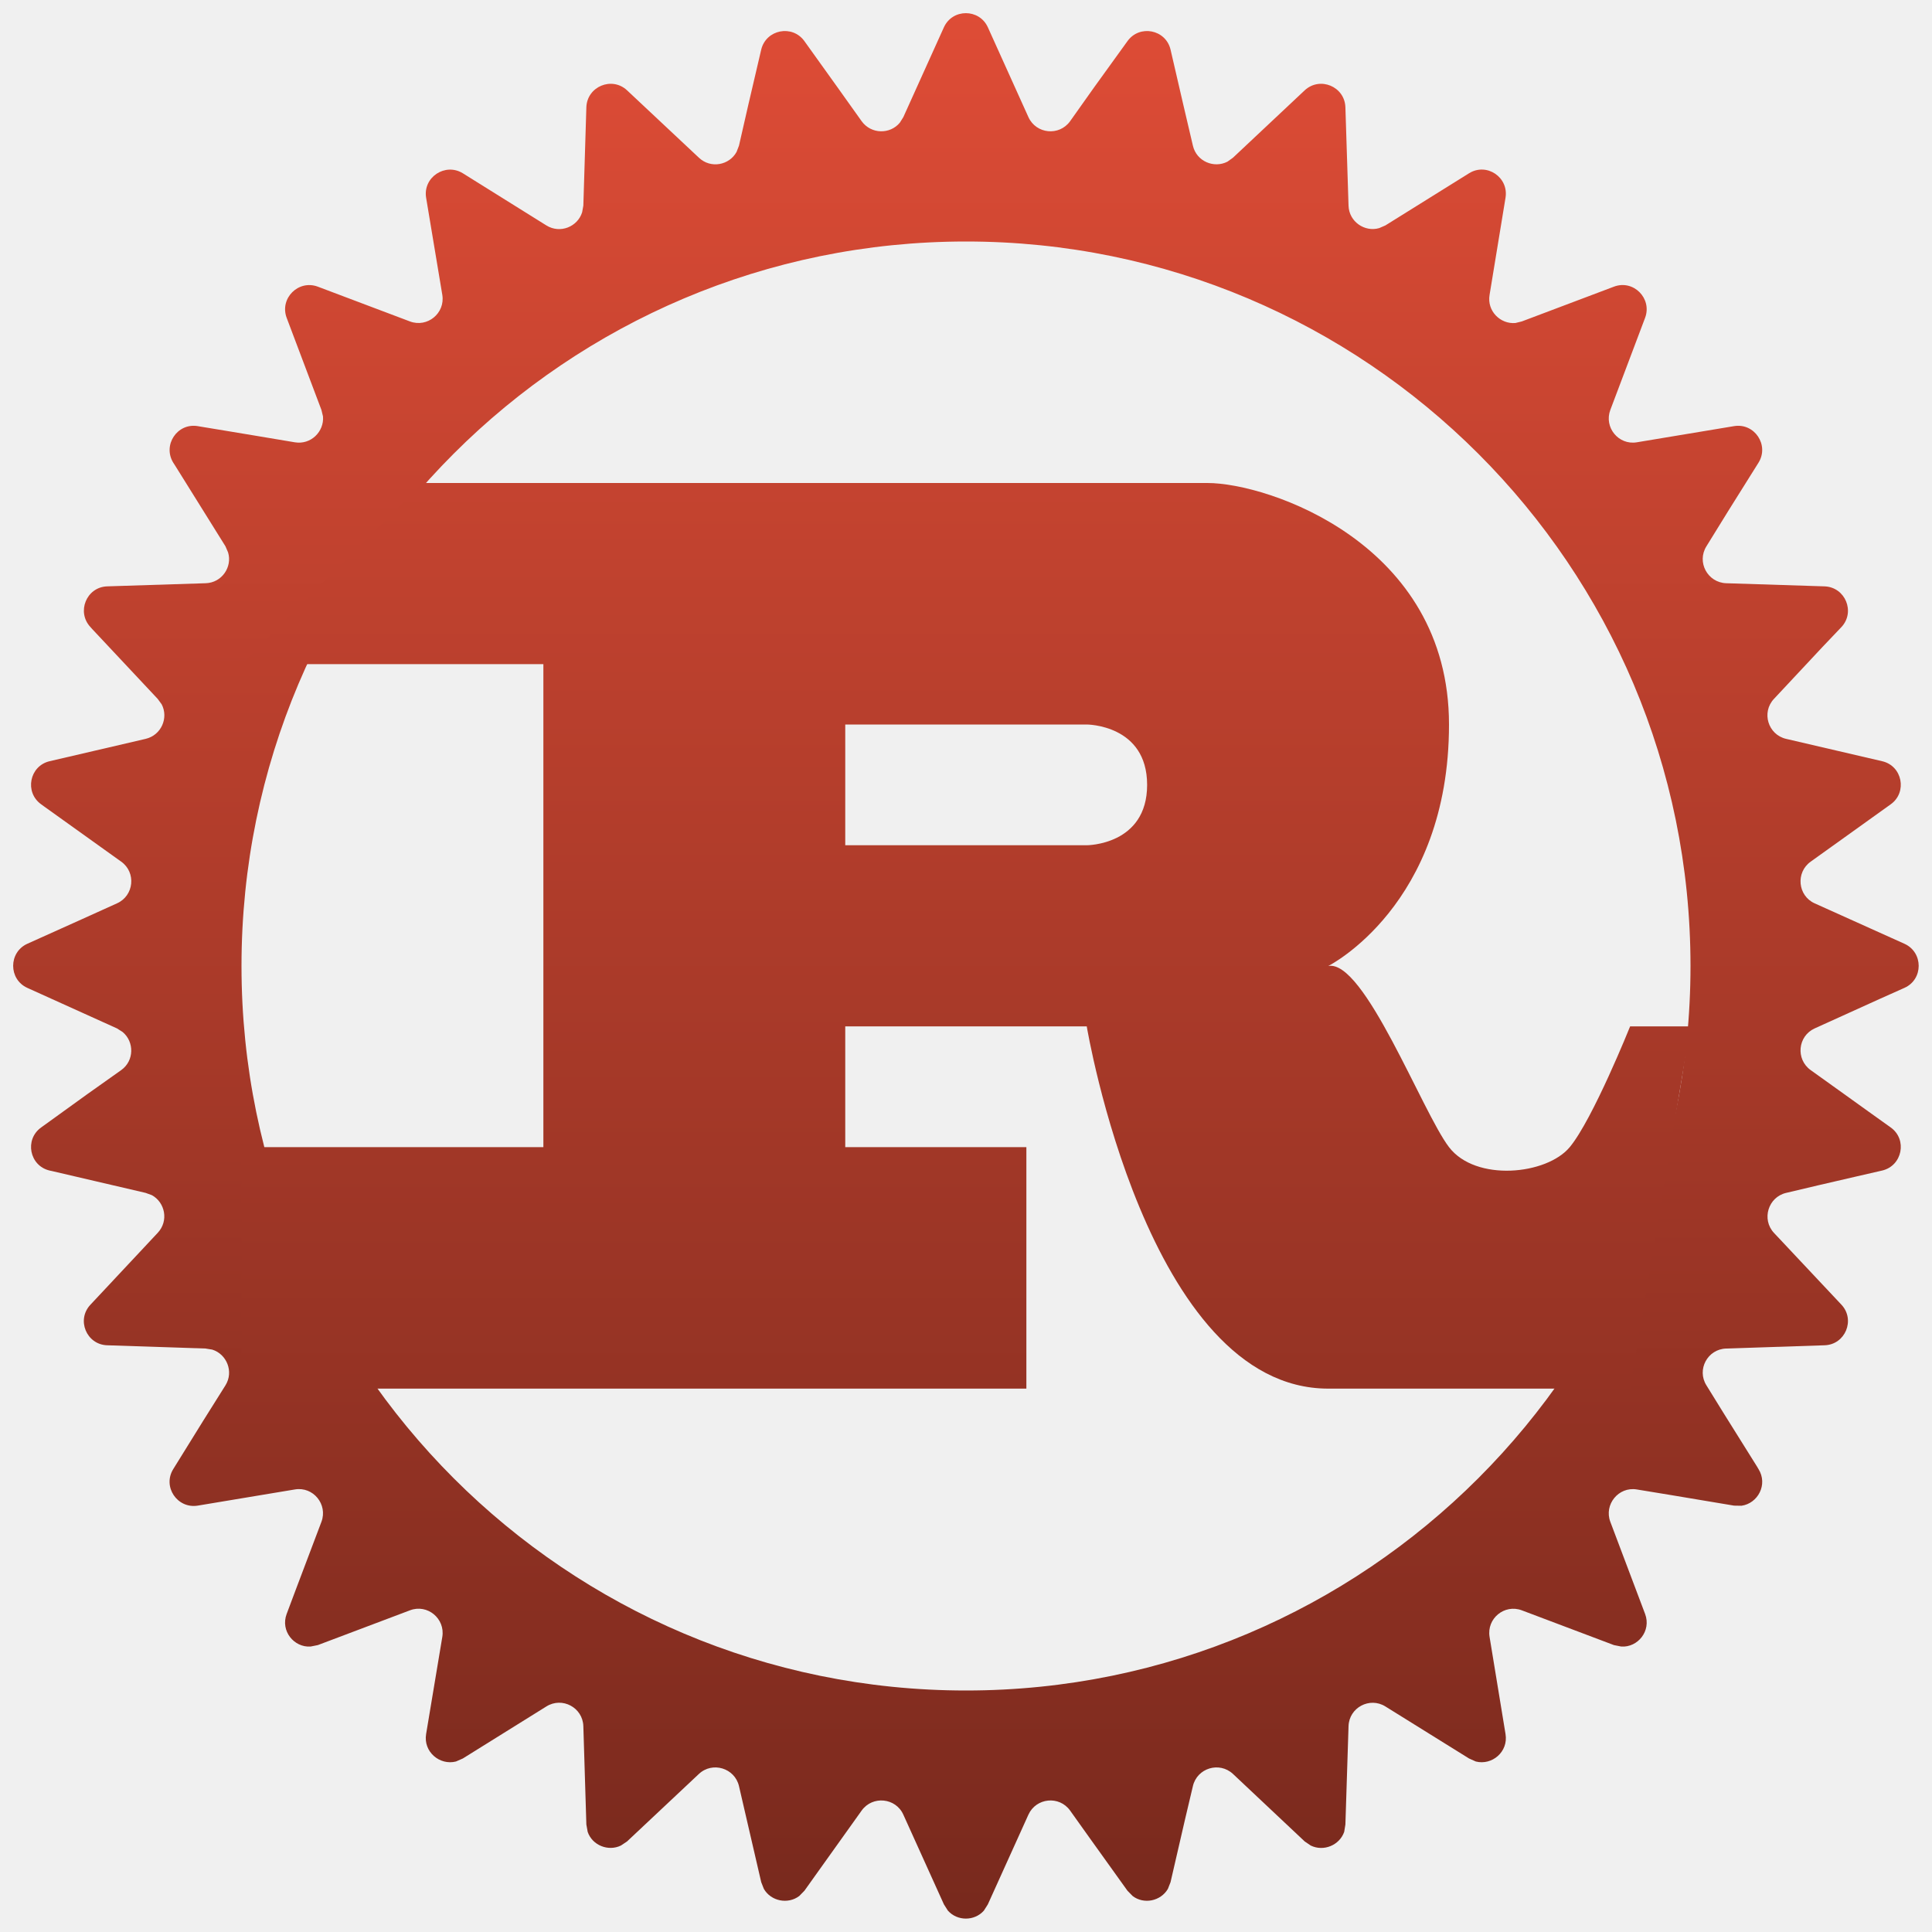
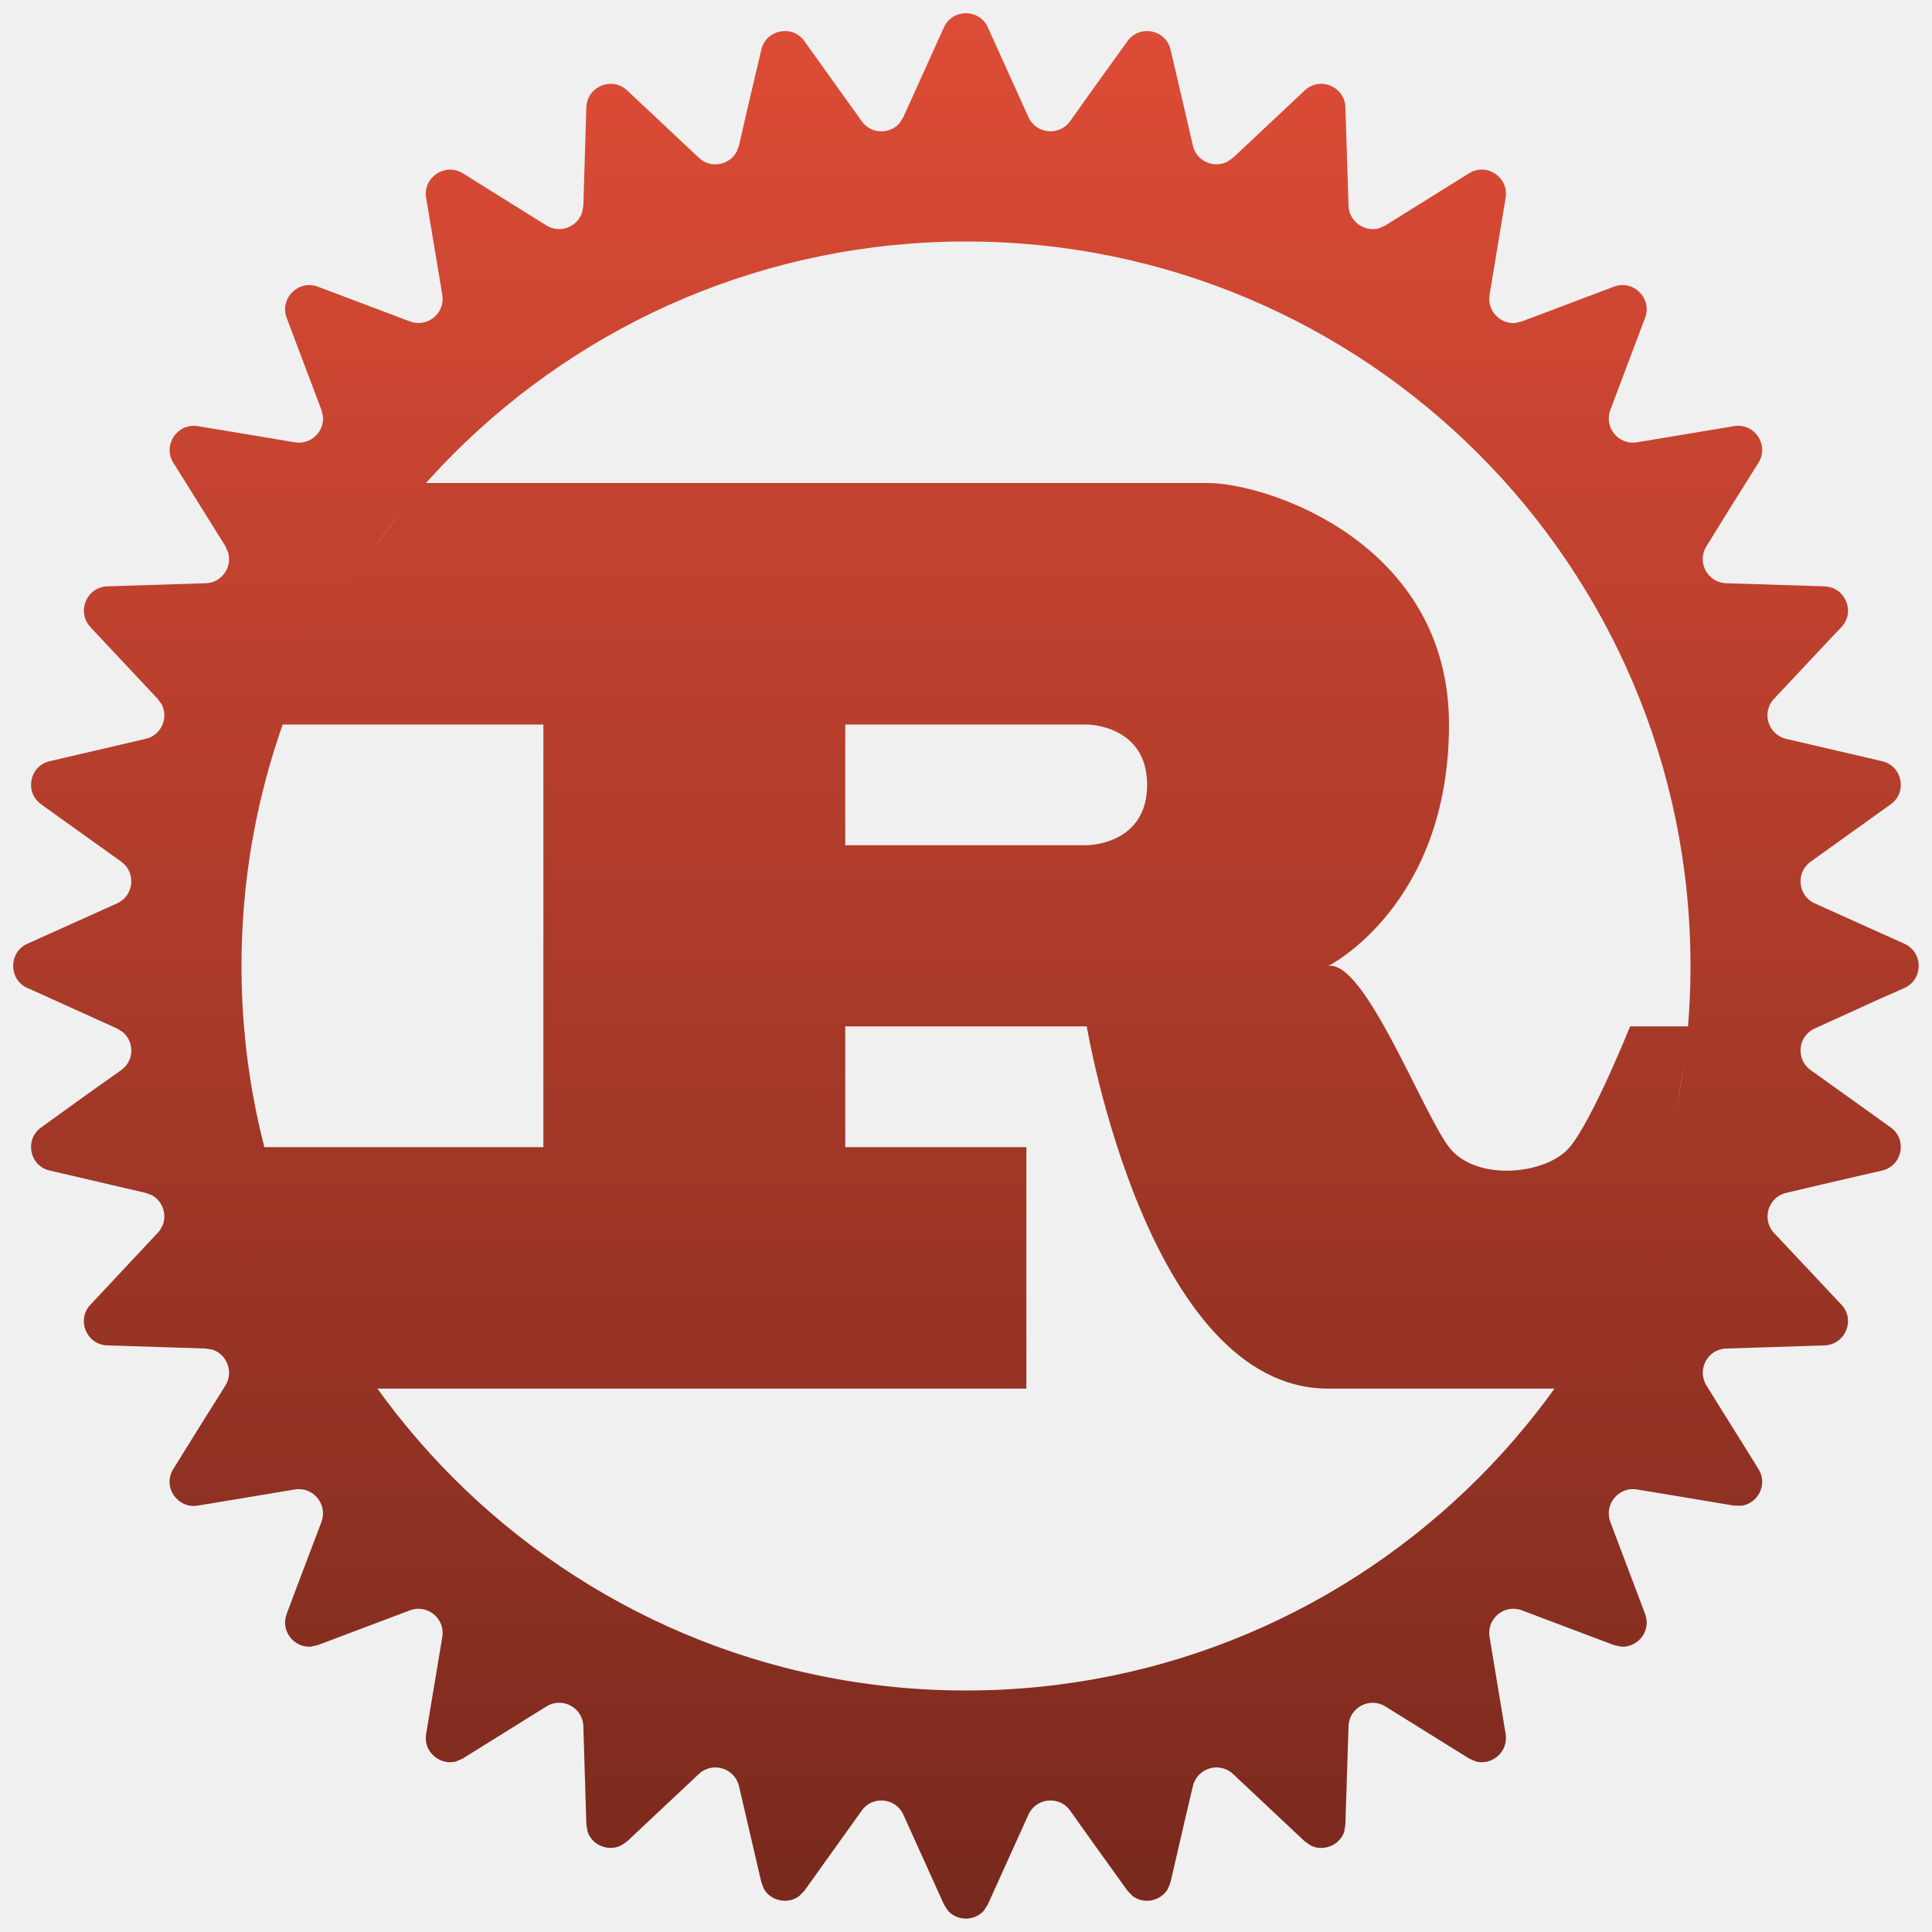
<svg xmlns="http://www.w3.org/2000/svg" width="16" height="16" viewBox="0 0 16 16" fill="none">
-   <g clip-path="url(#clip0_7_175)">
-     <path d="M7.817 0.226C7.888 0.07 8.11 0.07 8.181 0.226L8.517 0.97C8.581 1.11 8.772 1.129 8.862 1.004L9.062 0.722L9.337 0.341C9.437 0.201 9.655 0.244 9.694 0.411L9.8 0.869L9.879 1.206C9.909 1.337 10.054 1.396 10.165 1.339L10.211 1.306L10.805 0.748C10.931 0.631 11.136 0.716 11.142 0.888L11.168 1.703C11.172 1.837 11.303 1.924 11.422 1.889L11.473 1.867L12.166 1.435C12.312 1.344 12.496 1.468 12.468 1.638L12.336 2.442C12.313 2.575 12.425 2.686 12.55 2.675L12.603 2.662L13.366 2.374C13.527 2.313 13.684 2.471 13.624 2.632L13.336 3.395C13.282 3.539 13.404 3.688 13.555 3.663L14.361 3.529C14.53 3.501 14.654 3.686 14.563 3.832L14.313 4.231L14.132 4.524C14.05 4.655 14.141 4.824 14.295 4.83L15.11 4.856C15.282 4.862 15.367 5.068 15.25 5.193L15.093 5.358L14.691 5.788C14.586 5.9 14.642 6.084 14.792 6.119L15.587 6.304C15.754 6.342 15.798 6.561 15.658 6.661L14.995 7.136C14.87 7.225 14.888 7.418 15.028 7.481L15.772 7.816C15.929 7.887 15.929 8.111 15.772 8.181L15.564 8.274L15.028 8.517C14.888 8.581 14.87 8.772 14.995 8.862L15.224 9.026L15.472 9.204L15.637 9.322L15.658 9.337C15.798 9.437 15.754 9.655 15.587 9.694L15.365 9.745L15.067 9.814L14.792 9.879C14.643 9.914 14.587 10.098 14.691 10.21L15.25 10.805C15.367 10.93 15.282 11.136 15.11 11.141L14.295 11.168C14.141 11.173 14.05 11.343 14.132 11.473L14.281 11.714L14.443 11.973L14.55 12.144L14.563 12.166C14.643 12.294 14.558 12.451 14.422 12.47L14.361 12.469L13.835 12.381L13.555 12.335C13.404 12.31 13.282 12.46 13.336 12.603L13.624 13.366C13.677 13.507 13.563 13.645 13.427 13.636L13.366 13.624L12.603 13.336C12.459 13.282 12.311 13.404 12.336 13.556L12.468 14.36C12.493 14.509 12.355 14.622 12.222 14.588L12.166 14.563L11.473 14.132C11.343 14.051 11.173 14.141 11.168 14.295L11.142 15.11L11.132 15.171C11.093 15.282 10.961 15.336 10.855 15.284L10.805 15.25L10.211 14.691C10.098 14.586 9.914 14.642 9.879 14.792L9.814 15.067L9.694 15.587L9.672 15.643C9.612 15.745 9.473 15.773 9.38 15.702L9.337 15.658L9.026 15.224L8.862 14.994C8.772 14.869 8.581 14.888 8.517 15.028L8.181 15.771L8.148 15.823C8.07 15.911 7.928 15.911 7.85 15.823L7.817 15.771L7.481 15.028C7.418 14.888 7.226 14.869 7.136 14.994L6.662 15.658L6.619 15.702C6.525 15.773 6.385 15.745 6.326 15.643L6.304 15.587L6.12 14.792C6.085 14.642 5.9 14.586 5.788 14.691L5.193 15.25L5.142 15.284C5.037 15.335 4.905 15.282 4.867 15.171L4.856 15.11L4.831 14.295C4.826 14.141 4.656 14.05 4.525 14.132L3.833 14.563L3.776 14.588C3.643 14.622 3.504 14.509 3.529 14.36L3.663 13.556C3.688 13.404 3.539 13.281 3.395 13.336L2.632 13.624L2.572 13.636C2.435 13.645 2.321 13.507 2.374 13.366L2.454 13.153L2.662 12.603C2.716 12.459 2.594 12.309 2.442 12.335L1.637 12.469C1.468 12.496 1.344 12.312 1.435 12.166L1.683 11.766L1.867 11.473C1.938 11.359 1.877 11.214 1.758 11.177L1.703 11.168L0.887 11.141C0.716 11.135 0.631 10.93 0.749 10.805L1.306 10.21C1.399 10.111 1.367 9.958 1.258 9.898L1.206 9.879L0.434 9.699L0.411 9.694C0.244 9.655 0.201 9.437 0.341 9.337L0.722 9.062L1.004 8.862C1.113 8.784 1.112 8.627 1.016 8.547L0.969 8.517L0.248 8.191L0.226 8.181C0.07 8.11 0.07 7.887 0.226 7.816L0.655 7.623L0.969 7.481C1.11 7.418 1.129 7.225 1.004 7.136L0.36 6.675L0.341 6.661C0.201 6.561 0.244 6.343 0.411 6.304L1.206 6.119C1.337 6.088 1.397 5.944 1.339 5.833L1.306 5.788L0.765 5.211L0.749 5.193C0.632 5.068 0.716 4.862 0.887 4.856L1.703 4.83C1.838 4.826 1.925 4.695 1.889 4.575L1.867 4.524L1.448 3.852L1.435 3.832C1.345 3.686 1.468 3.501 1.637 3.529L1.661 3.533L1.861 3.566L2.102 3.606L2.442 3.663C2.575 3.685 2.685 3.574 2.675 3.449L2.662 3.395L2.374 2.632C2.314 2.471 2.471 2.314 2.632 2.374L3.395 2.662C3.539 2.716 3.688 2.594 3.663 2.442L3.529 1.638C3.501 1.468 3.687 1.345 3.833 1.435L4.525 1.867C4.64 1.938 4.784 1.877 4.821 1.758L4.831 1.703L4.856 0.888C4.862 0.716 5.068 0.631 5.193 0.748L5.788 1.306C5.886 1.399 6.04 1.368 6.1 1.258L6.12 1.206L6.197 0.869L6.304 0.411C6.344 0.244 6.562 0.201 6.662 0.341L6.935 0.722L7.136 1.004C7.215 1.113 7.372 1.113 7.452 1.016L7.481 0.97L7.817 0.226ZM8 2C4.686 2 2 4.686 2 8C2 11.313 4.686 14 8 14C11.313 14 14 11.313 14 8C14 4.686 11.313 2 8 2Z" fill="url(#paint0_linear_7_175)" />
-     <path fill-rule="evenodd" clip-rule="evenodd" d="M2 11.5H8.5V9.5H7V8.5H9C9 8.5 9.5 11.5 11 11.5H13.5L14 8.5H13.5C13.5 8.5 13.191 9.27 13 9.5C12.809 9.73 12.221 9.789 12 9.5C11.779 9.211 11.298 7.943 11 8C11 8 12 7.5 12 6C12 4.5 10.5 4 10 4H3.5L2 5.5H4.5V9.5H2V11.5ZM7 6V7H9C9 7 9.5 7 9.5 6.5C9.5 6 9 6 9 6L7 6Z" fill="url(#paint1_linear_7_175)" />
+   <g clip-path="url(#clip0_211_573)">
+     <path d="M7.817 0.227C7.888 0.07 8.11 0.07 8.181 0.227L8.517 0.97C8.581 1.11 8.772 1.129 8.862 1.004L9.062 0.723L9.337 0.341C9.437 0.201 9.655 0.244 9.694 0.411L9.801 0.869L9.879 1.206C9.909 1.337 10.054 1.396 10.165 1.339L10.211 1.307L10.806 0.748C10.931 0.631 11.136 0.716 11.142 0.888L11.168 1.703C11.172 1.838 11.303 1.924 11.423 1.89L11.473 1.867L12.166 1.435C12.312 1.344 12.497 1.468 12.469 1.638L12.336 2.442C12.314 2.575 12.425 2.686 12.55 2.675L12.603 2.662L13.366 2.374C13.527 2.313 13.684 2.471 13.624 2.632L13.336 3.395C13.282 3.539 13.404 3.688 13.556 3.663L14.361 3.529C14.531 3.501 14.654 3.686 14.563 3.832L14.313 4.231L14.132 4.524C14.05 4.655 14.141 4.825 14.295 4.83L15.11 4.856C15.282 4.862 15.368 5.068 15.25 5.193L15.094 5.358L14.691 5.788C14.586 5.9 14.643 6.084 14.792 6.119L15.587 6.304C15.754 6.343 15.798 6.561 15.658 6.661L14.995 7.136C14.87 7.225 14.888 7.418 15.028 7.481L15.772 7.816C15.929 7.887 15.929 8.111 15.772 8.182L15.564 8.274L15.028 8.518C14.888 8.581 14.87 8.773 14.995 8.862L15.224 9.026L15.473 9.204L15.637 9.322L15.658 9.337C15.798 9.437 15.754 9.655 15.587 9.694L15.365 9.745L15.067 9.814L14.792 9.879C14.643 9.914 14.587 10.098 14.691 10.21L15.25 10.805C15.368 10.93 15.282 11.136 15.11 11.142L14.295 11.168C14.141 11.173 14.051 11.343 14.132 11.474L14.281 11.714L14.443 11.973L14.55 12.145L14.563 12.166C14.643 12.294 14.558 12.451 14.422 12.47L14.361 12.469L13.835 12.381L13.556 12.335C13.404 12.31 13.282 12.46 13.336 12.604L13.624 13.366C13.677 13.507 13.564 13.645 13.427 13.637L13.366 13.624L12.603 13.336C12.459 13.282 12.311 13.404 12.336 13.556L12.469 14.36C12.493 14.509 12.355 14.622 12.223 14.588L12.166 14.563L11.473 14.132C11.343 14.051 11.173 14.141 11.168 14.295L11.142 15.11L11.132 15.171C11.093 15.282 10.961 15.336 10.855 15.284L10.806 15.25L10.211 14.691C10.098 14.586 9.914 14.642 9.879 14.792L9.814 15.067L9.694 15.587L9.672 15.643C9.612 15.745 9.473 15.773 9.38 15.702L9.337 15.658L9.026 15.225L8.862 14.994C8.772 14.869 8.581 14.888 8.517 15.028L8.181 15.771L8.148 15.823C8.07 15.911 7.928 15.911 7.85 15.823L7.817 15.771L7.481 15.028C7.418 14.888 7.226 14.869 7.137 14.994L6.662 15.658L6.619 15.702C6.525 15.773 6.385 15.745 6.326 15.643L6.305 15.587L6.12 14.792C6.085 14.642 5.9 14.586 5.788 14.691L5.193 15.25L5.142 15.284C5.037 15.335 4.905 15.282 4.867 15.171L4.856 15.11L4.831 14.295C4.826 14.141 4.656 14.05 4.525 14.132L3.833 14.563L3.776 14.588C3.643 14.622 3.504 14.509 3.529 14.36L3.663 13.556C3.688 13.404 3.539 13.282 3.395 13.336L2.632 13.624L2.572 13.637C2.435 13.645 2.321 13.507 2.374 13.366L2.454 13.153L2.662 12.604C2.716 12.459 2.594 12.31 2.442 12.335L1.638 12.469C1.468 12.496 1.344 12.312 1.435 12.166L1.683 11.767L1.867 11.474C1.938 11.359 1.877 11.214 1.758 11.177L1.703 11.168L0.888 11.142C0.716 11.136 0.631 10.93 0.749 10.805L1.306 10.21C1.399 10.111 1.368 9.959 1.258 9.898L1.206 9.879L0.434 9.699L0.411 9.694C0.244 9.655 0.201 9.437 0.341 9.337L0.722 9.062L1.004 8.862C1.114 8.784 1.113 8.627 1.016 8.547L0.97 8.518L0.248 8.191L0.226 8.182C0.07 8.111 0.07 7.887 0.226 7.816L0.655 7.623L0.97 7.481C1.11 7.418 1.129 7.225 1.004 7.136L0.36 6.675L0.341 6.661C0.201 6.561 0.244 6.343 0.411 6.304L1.206 6.119C1.337 6.089 1.397 5.944 1.339 5.833L1.306 5.788L0.765 5.211L0.749 5.193C0.632 5.068 0.716 4.862 0.888 4.856L1.703 4.83C1.838 4.826 1.925 4.695 1.889 4.575L1.867 4.524L1.448 3.852L1.435 3.832C1.345 3.686 1.468 3.502 1.638 3.529L1.661 3.533L1.861 3.566L2.102 3.606L2.442 3.663C2.575 3.685 2.686 3.574 2.675 3.449L2.662 3.395L2.374 2.632C2.314 2.471 2.471 2.314 2.632 2.374L3.395 2.662C3.54 2.716 3.688 2.594 3.663 2.442L3.529 1.638C3.501 1.468 3.687 1.345 3.833 1.435L4.525 1.867C4.64 1.938 4.784 1.877 4.821 1.758L4.831 1.703L4.856 0.888C4.862 0.716 5.068 0.631 5.193 0.748L5.788 1.307C5.886 1.399 6.04 1.368 6.1 1.258L6.12 1.206L6.197 0.869L6.305 0.411C6.344 0.244 6.562 0.201 6.662 0.341L6.935 0.723L7.137 1.004C7.215 1.114 7.372 1.113 7.452 1.017L7.481 0.97L7.817 0.227ZM8 2C4.686 2 2 4.686 2 8C2 11.314 4.686 14 8 14C11.313 14 14 11.314 14 8C14 4.686 11.313 2 8 2Z" fill="url(#paint0_linear_211_573)" />
+     <path fill-rule="evenodd" clip-rule="evenodd" d="M2 11.5H8.5V9.5H7V8.5H9C9 8.5 9.5 11.5 11 11.5H13.5L14 8.5H13.5C13.5 8.5 13.191 9.27 13 9.5C12.809 9.73 12.221 9.789 12 9.5C11.779 9.211 11.298 7.943 11 8C11 8 12 7.5 12 6C12 4.5 10.5 4 10 4H3.5L2 6H4.5V9.5H2V11.5ZM7 6V7H9C9 7 9.5 7 9.5 6.5C9.5 6 9 6 9 6L7 6Z" fill="url(#paint1_linear_211_573)" />
  </g>
  <defs>
-     <linearGradient id="paint0_linear_7_175" x1="7.999" y1="0.109" x2="7.999" y2="15.889" gradientUnits="userSpaceOnUse">
+     <linearGradient id="paint0_linear_211_573" x1="7.999" y1="0.109" x2="7.999" y2="15.889" gradientUnits="userSpaceOnUse">
      <stop stop-color="#DE4C36" />
      <stop offset="1" stop-color="#78291D" />
    </linearGradient>
-     <linearGradient id="paint1_linear_7_175" x1="8" y1="0" x2="8" y2="16" gradientUnits="userSpaceOnUse">
+     <linearGradient id="paint1_linear_211_573" x1="8" y1="0" x2="8" y2="16" gradientUnits="userSpaceOnUse">
      <stop stop-color="#DE4C36" />
      <stop offset="1" stop-color="#78291D" />
    </linearGradient>
-     <clipPath id="clip0_7_175">
+     <clipPath id="clip0_211_573">
      <rect width="16" height="16" fill="white" />
    </clipPath>
  </defs>
</svg>
